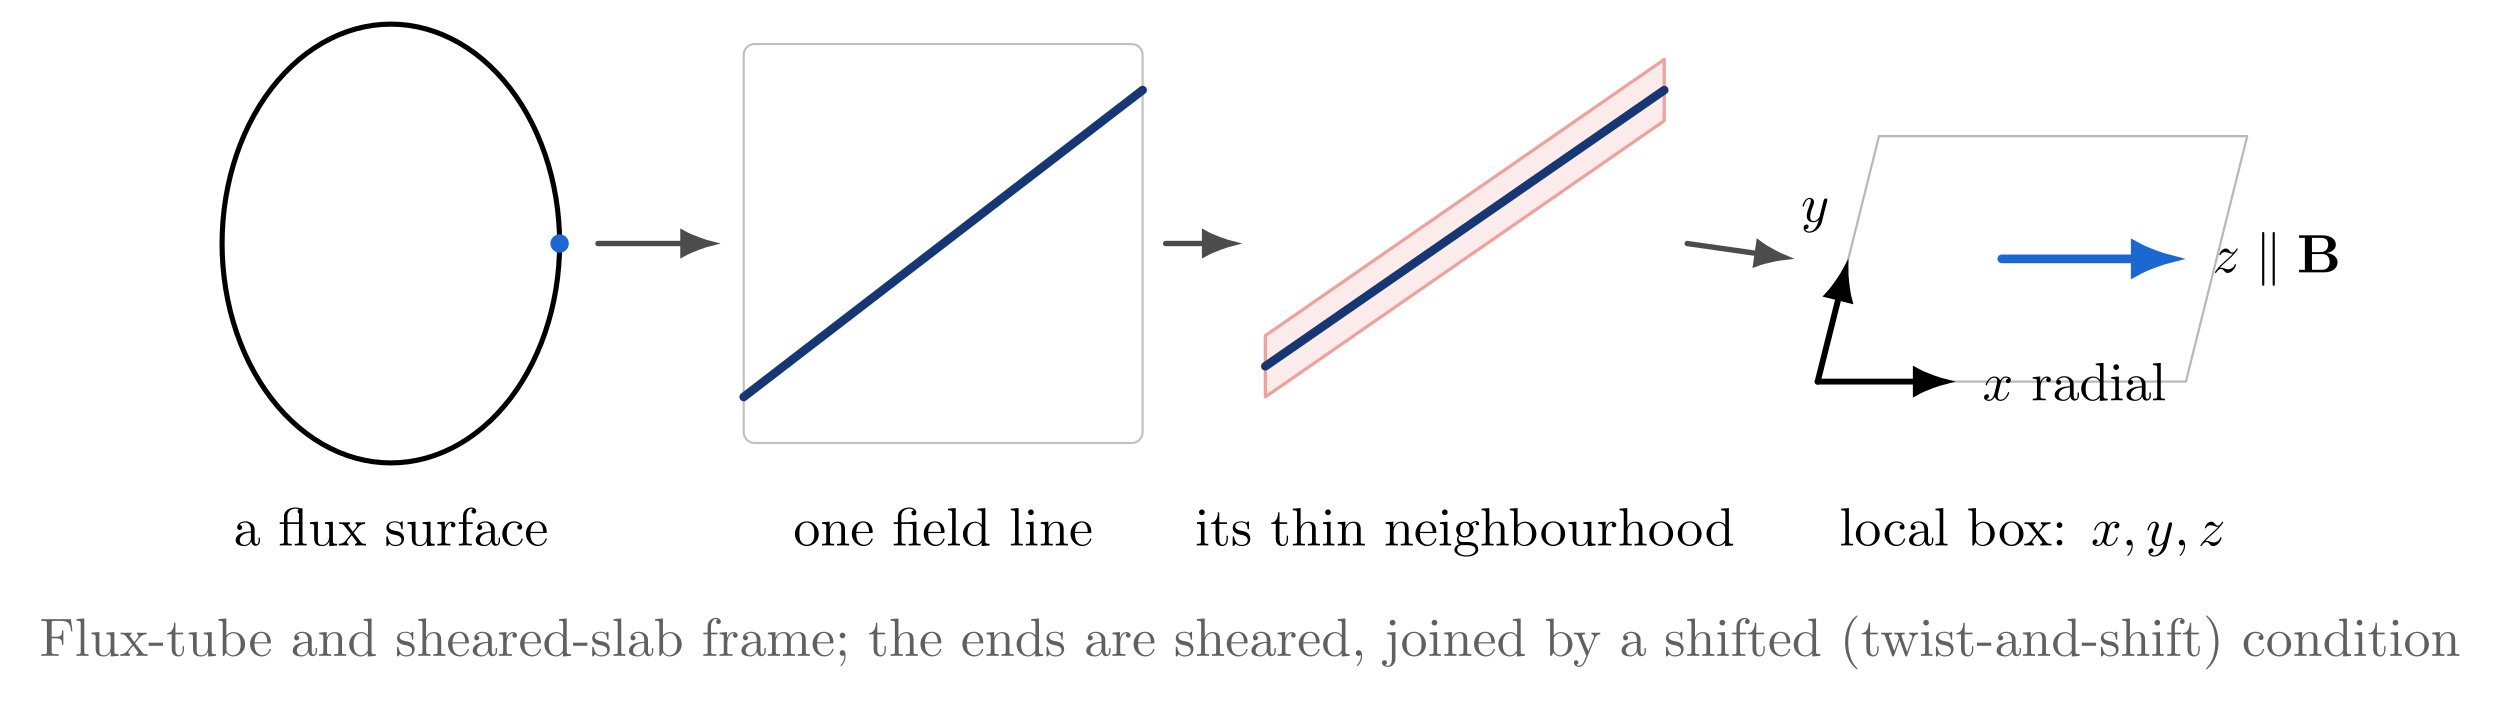
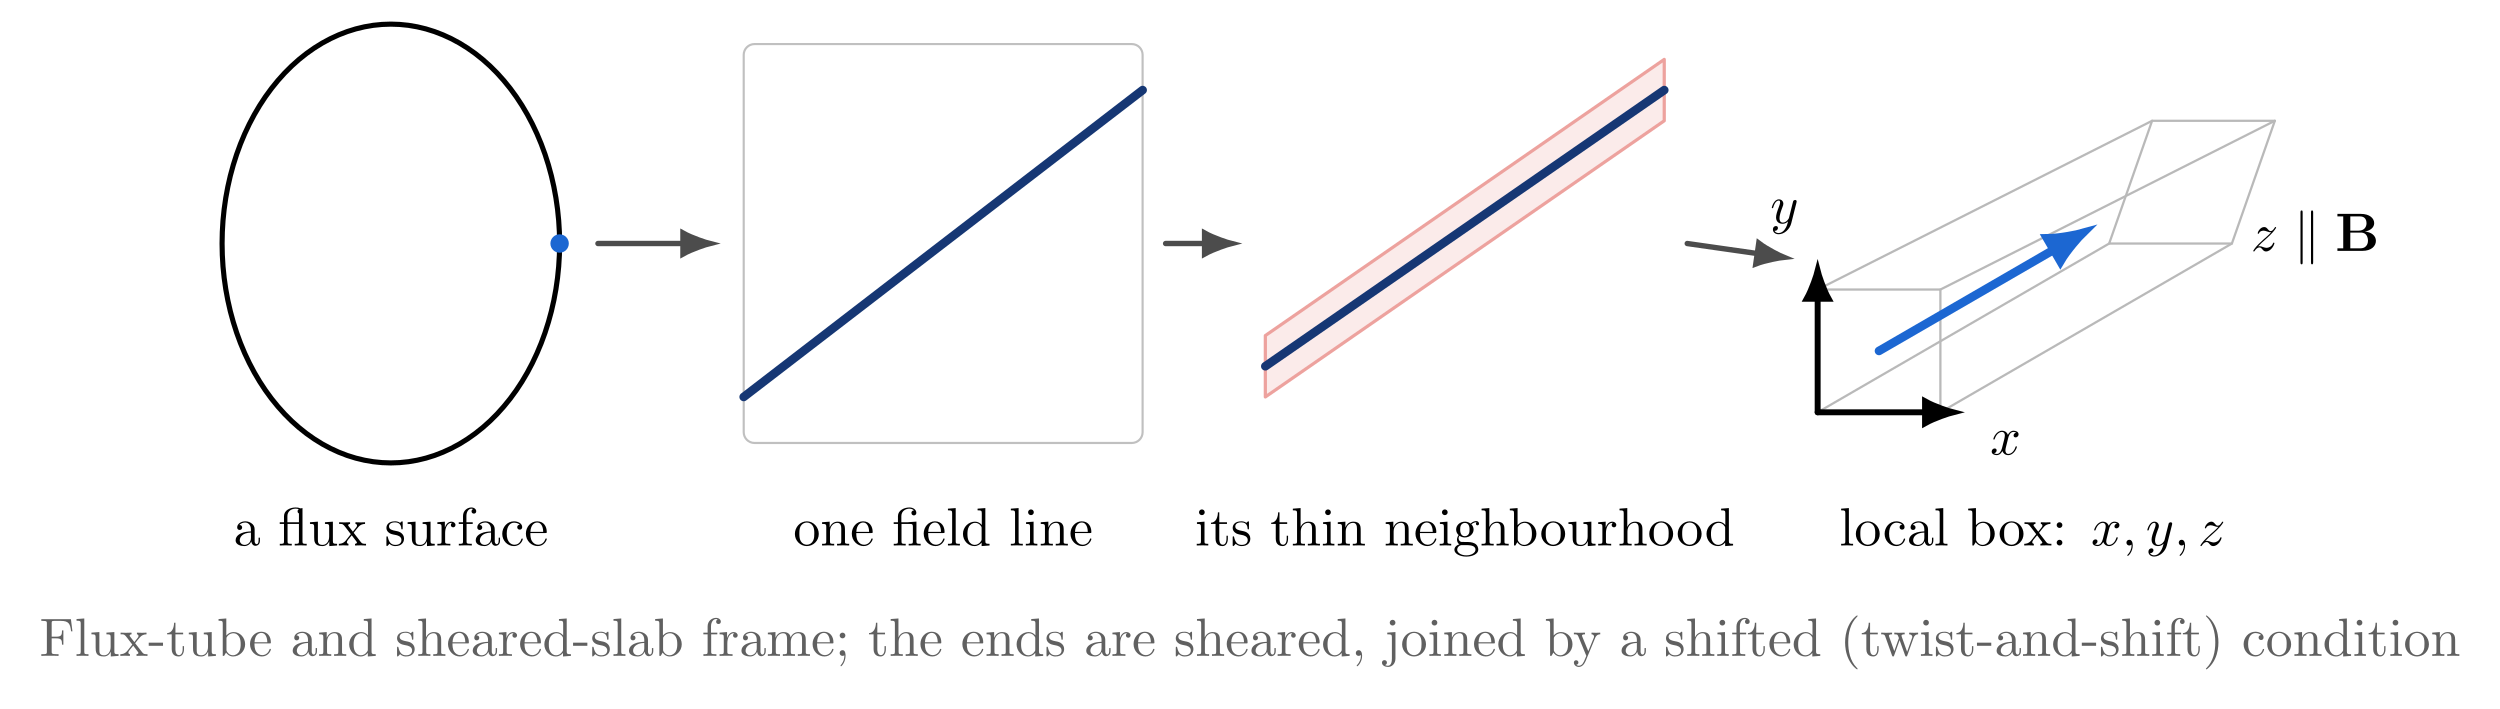
<svg xmlns="http://www.w3.org/2000/svg" xmlns:xlink="http://www.w3.org/1999/xlink" version="1.1" width="461.907pt" height="130.978pt" viewBox="-72 -72 461.907 130.978">
  <defs>
    <path id="g0" d="M1.096-.757C1.096-.309 .986-.309 .319-.309V0C.667-.01 1.176-.03 1.445-.03C1.704-.03 2.222-.01 2.56 0V-.309C1.893-.309 1.783-.309 1.783-.757V-2.59C1.783-3.626 2.491-4.184 3.128-4.184C3.756-4.184 3.866-3.646 3.866-3.078V-.757C3.866-.309 3.756-.309 3.088-.309V0C3.437-.01 3.945-.03 4.214-.03C4.473-.03 4.991-.01 5.33 0V-.309C4.812-.309 4.563-.309 4.553-.608V-2.511C4.553-3.367 4.553-3.676 4.244-4.035C4.105-4.204 3.776-4.403 3.198-4.403C2.361-4.403 1.923-3.806 1.753-3.427V-6.914L.319-6.804V-6.496C1.016-6.496 1.096-6.426 1.096-5.938V-.757Z" />
    <path id="g1" d="M1.096-3.427V-.757C1.096-.309 .986-.309 .319-.309V0C.667-.01 1.176-.03 1.445-.03C1.704-.03 2.222-.01 2.56 0V-.309C1.893-.309 1.783-.309 1.783-.757V-2.59C1.783-3.626 2.491-4.184 3.128-4.184C3.756-4.184 3.866-3.646 3.866-3.078V-.757C3.866-.309 3.756-.309 3.088-.309V0C3.437-.01 3.945-.03 4.214-.03C4.473-.03 4.991-.01 5.33 0V-.309C4.663-.309 4.553-.309 4.553-.757V-2.59C4.553-3.626 5.26-4.184 5.898-4.184C6.526-4.184 6.635-3.646 6.635-3.078V-.757C6.635-.309 6.526-.309 5.858-.309V0C6.207-.01 6.715-.03 6.984-.03C7.243-.03 7.761-.01 8.1 0V-.309C7.582-.309 7.333-.309 7.323-.608V-2.511C7.323-3.367 7.323-3.676 7.014-4.035C6.874-4.204 6.545-4.403 5.968-4.403C5.131-4.403 4.692-3.806 4.523-3.427C4.384-4.294 3.646-4.403 3.198-4.403C2.471-4.403 2.002-3.975 1.724-3.357V-4.403L.319-4.294V-3.985C1.016-3.985 1.096-3.915 1.096-3.427Z" />
    <path id="g2" d="M1.096-3.427V-.757C1.096-.309 .986-.309 .319-.309V0C.667-.01 1.176-.03 1.445-.03C1.704-.03 2.222-.01 2.56 0V-.309C1.893-.309 1.783-.309 1.783-.757V-2.59C1.783-3.626 2.491-4.184 3.128-4.184C3.756-4.184 3.866-3.646 3.866-3.078V-.757C3.866-.309 3.756-.309 3.088-.309V0C3.437-.01 3.945-.03 4.214-.03C4.473-.03 4.991-.01 5.33 0V-.309C4.812-.309 4.563-.309 4.553-.608V-2.511C4.553-3.367 4.553-3.676 4.244-4.035C4.105-4.204 3.776-4.403 3.198-4.403C2.471-4.403 2.002-3.975 1.724-3.357V-4.403L.319-4.294V-3.985C1.016-3.985 1.096-3.915 1.096-3.427Z" />
    <path id="g3" d="M1.116-2.511C1.176-3.995 2.012-4.244 2.351-4.244C3.377-4.244 3.477-2.899 3.477-2.511H1.116ZM1.106-2.301H3.885C4.105-2.301 4.134-2.301 4.134-2.511C4.134-3.497 3.597-4.463 2.351-4.463C1.196-4.463 .279-3.437 .279-2.192C.279-.857 1.325 .11 2.471 .11C3.686 .11 4.134-.996 4.134-1.186C4.134-1.285 4.055-1.305 4.005-1.305C3.915-1.305 3.895-1.245 3.875-1.166C3.527-.139 2.63-.139 2.531-.139C2.032-.139 1.634-.438 1.405-.807C1.106-1.285 1.106-1.943 1.106-2.301Z" />
    <path id="g4" d="M1.166-2.172C1.166-3.796 1.983-4.214 2.511-4.214C2.6-4.214 3.228-4.204 3.577-3.846C3.168-3.816 3.108-3.517 3.108-3.387C3.108-3.128 3.288-2.929 3.567-2.929C3.826-2.929 4.025-3.098 4.025-3.397C4.025-4.075 3.268-4.463 2.501-4.463C1.255-4.463 .339-3.387 .339-2.152C.339-.877 1.325 .11 2.481 .11C3.816 .11 4.134-1.086 4.134-1.186S4.035-1.285 4.005-1.285C3.915-1.285 3.895-1.245 3.875-1.186C3.587-.259 2.939-.139 2.57-.139C2.042-.139 1.166-.568 1.166-2.172Z" />
    <path id="g5" d="M1.325-.827C1.863-1.405 2.152-1.654 2.511-1.963C2.511-1.973 3.128-2.501 3.487-2.859C4.433-3.786 4.653-4.264 4.653-4.304C4.653-4.403 4.563-4.403 4.543-4.403C4.473-4.403 4.443-4.384 4.394-4.294C4.095-3.816 3.885-3.656 3.646-3.656S3.288-3.806 3.138-3.975C2.949-4.204 2.78-4.403 2.451-4.403C1.704-4.403 1.245-3.477 1.245-3.268C1.245-3.218 1.275-3.158 1.365-3.158S1.474-3.208 1.494-3.268C1.684-3.726 2.262-3.736 2.341-3.736C2.55-3.736 2.74-3.666 2.969-3.587C3.367-3.437 3.477-3.437 3.736-3.437C3.377-3.009 2.54-2.291 2.351-2.132L1.455-1.295C.777-.628 .428-.06 .428 .01C.428 .11 .528 .11 .548 .11C.628 .11 .648 .09 .707-.02C.936-.369 1.235-.638 1.554-.638C1.783-.638 1.883-.548 2.132-.259C2.301-.05 2.481 .11 2.77 .11C3.756 .11 4.334-1.156 4.334-1.425C4.334-1.474 4.294-1.524 4.214-1.524C4.125-1.524 4.105-1.465 4.075-1.395C3.846-.747 3.208-.558 2.879-.558C2.68-.558 2.501-.618 2.291-.687C1.953-.817 1.803-.857 1.594-.857C1.574-.857 1.415-.857 1.325-.827Z" />
    <path id="g6" d="M1.664-3.308V-4.403L.279-4.294V-3.985C.976-3.985 1.056-3.915 1.056-3.427V-.757C1.056-.309 .946-.309 .279-.309V0C.667-.01 1.136-.03 1.415-.03C1.813-.03 2.281-.03 2.68 0V-.309H2.471C1.733-.309 1.714-.418 1.714-.777V-2.311C1.714-3.298 2.132-4.184 2.889-4.184C2.959-4.184 2.979-4.184 2.999-4.174C2.969-4.164 2.77-4.045 2.77-3.786C2.77-3.507 2.979-3.357 3.198-3.357C3.377-3.357 3.626-3.477 3.626-3.796S3.318-4.403 2.889-4.403C2.162-4.403 1.803-3.736 1.664-3.308Z" />
    <path id="g7" d="M1.714-3.756V-6.914L.279-6.804V-6.496C.976-6.496 1.056-6.426 1.056-5.938V0H1.305C1.315-.01 1.395-.149 1.664-.618C1.813-.389 2.232 .11 2.969 .11C4.154 .11 5.191-.867 5.191-2.152C5.191-3.417 4.214-4.403 3.078-4.403C2.301-4.403 1.873-3.935 1.714-3.756ZM1.743-1.136V-3.188C1.743-3.377 1.743-3.387 1.853-3.547C2.242-4.105 2.79-4.184 3.029-4.184C3.477-4.184 3.836-3.925 4.075-3.547C4.334-3.138 4.364-2.57 4.364-2.162C4.364-1.793 4.344-1.196 4.055-.747C3.846-.438 3.467-.11 2.929-.11C2.481-.11 2.122-.349 1.883-.717C1.743-.927 1.743-.956 1.743-1.136Z" />
    <path id="g8" d="M1.714-7.133C1.714-7.293 1.714-7.472 1.514-7.472S1.315-7.253 1.315-7.103V2.122C1.315 2.281 1.315 2.491 1.514 2.491S1.714 2.311 1.714 2.152V-7.133ZM3.656-7.103C3.656-7.263 3.656-7.472 3.457-7.472S3.258-7.293 3.258-7.133V2.152C3.258 2.311 3.258 2.491 3.457 2.491S3.656 2.271 3.656 2.122V-7.103Z" />
    <path id="g9" d="M1.724-3.985H3.148V-4.294H1.724V-6.127H1.474C1.465-5.31 1.166-4.244 .189-4.204V-3.985H1.036V-1.235C1.036-.01 1.963 .11 2.321 .11C3.029 .11 3.308-.598 3.308-1.235V-1.803H3.059V-1.255C3.059-.518 2.76-.139 2.391-.139C1.724-.139 1.724-1.046 1.724-1.215V-3.985Z" />
    <path id="g10" d="M1.743-4.294V-5.45C1.743-6.326 2.222-6.804 2.66-6.804C2.69-6.804 2.839-6.804 2.989-6.735C2.869-6.695 2.69-6.565 2.69-6.316C2.69-6.087 2.849-5.888 3.118-5.888C3.407-5.888 3.557-6.087 3.557-6.326C3.557-6.695 3.188-7.024 2.66-7.024C1.963-7.024 1.116-6.496 1.116-5.44V-4.294H.329V-3.985H1.116V-.757C1.116-.309 1.006-.309 .339-.309V0C.727-.01 1.196-.03 1.474-.03C1.873-.03 2.341-.03 2.74 0V-.309H2.531C1.793-.309 1.773-.418 1.773-.777V-3.985H2.909V-4.294H1.743Z" />
    <path id="g11" d="M1.763-4.403L.369-4.294V-3.985C1.016-3.985 1.106-3.925 1.106-3.437V-.757C1.106-.309 .996-.309 .329-.309V0C.648-.01 1.186-.03 1.425-.03C1.773-.03 2.122-.01 2.461 0V-.309C1.803-.309 1.763-.359 1.763-.747V-4.403ZM1.803-6.137C1.803-6.456 1.554-6.665 1.275-6.665C.966-6.665 .747-6.396 .747-6.137C.747-5.868 .966-5.609 1.275-5.609C1.554-5.609 1.803-5.818 1.803-6.137Z" />
    <path id="g12" d="M1.763-6.914L.329-6.804V-6.496C1.026-6.496 1.106-6.426 1.106-5.938V-.757C1.106-.309 .996-.309 .329-.309V0C.658-.01 1.186-.03 1.435-.03S2.172-.01 2.54 0V-.309C1.873-.309 1.763-.309 1.763-.757V-6.914Z" />
    <path id="g13" d="M1.913-3.766C1.913-4.055 1.674-4.294 1.385-4.294S.857-4.055 .857-3.766S1.096-3.238 1.385-3.238S1.913-3.477 1.913-3.766ZM1.724-.11C1.724 .169 1.724 .946 1.086 1.684C1.016 1.763 1.016 1.783 1.016 1.813C1.016 1.883 1.066 1.923 1.116 1.923C1.225 1.923 1.943 1.126 1.943-.03C1.943-.319 1.923-1.056 1.385-1.056C1.036-1.056 .857-.787 .857-.528S1.026 0 1.385 0C1.435 0 1.455 0 1.465-.01C1.534-.02 1.644-.04 1.724-.11Z" />
    <path id="g14" d="M1.913-3.766C1.913-4.055 1.674-4.294 1.385-4.294S.857-4.055 .857-3.766S1.096-3.238 1.385-3.238S1.913-3.477 1.913-3.766ZM1.913-.528C1.913-.817 1.674-1.056 1.385-1.056S.857-.817 .857-.528S1.096 0 1.385 0S1.913-.239 1.913-.528Z" />
    <path id="g15" d="M2.022-.01C2.022-.648 1.783-1.056 1.385-1.056C1.036-1.056 .857-.787 .857-.528S1.026 0 1.385 0C1.544 0 1.664-.06 1.763-.139L1.783-.159C1.793-.159 1.803-.149 1.803-.01C1.803 .628 1.524 1.235 1.086 1.704C1.026 1.763 1.016 1.773 1.016 1.813C1.016 1.883 1.066 1.923 1.116 1.923C1.235 1.923 2.022 1.136 2.022-.01Z" />
    <path id="g16" d="M2.022-.01C2.022-.667 1.773-1.056 1.385-1.056C1.056-1.056 .857-.807 .857-.528C.857-.259 1.056 0 1.385 0C1.504 0 1.634-.04 1.733-.13C1.763-.149 1.773-.159 1.783-.159S1.803-.149 1.803-.01C1.803 .727 1.455 1.325 1.126 1.654C1.016 1.763 1.016 1.783 1.016 1.813C1.016 1.883 1.066 1.923 1.116 1.923C1.225 1.923 2.022 1.156 2.022-.01Z" />
    <path id="g17" d="M2.072-1.933C2.291-1.893 3.108-1.733 3.108-1.016C3.108-.508 2.76-.11 1.983-.11C1.146-.11 .787-.677 .598-1.524C.568-1.654 .558-1.694 .458-1.694C.329-1.694 .329-1.624 .329-1.445V-.13C.329 .04 .329 .11 .438 .11C.488 .11 .498 .1 .687-.09C.707-.11 .707-.13 .887-.319C1.325 .1 1.773 .11 1.983 .11C3.128 .11 3.587-.558 3.587-1.275C3.587-1.803 3.288-2.102 3.168-2.222C2.839-2.54 2.451-2.62 2.032-2.7C1.474-2.809 .807-2.939 .807-3.517C.807-3.866 1.066-4.274 1.923-4.274C3.019-4.274 3.068-3.377 3.088-3.068C3.098-2.979 3.188-2.979 3.208-2.979C3.337-2.979 3.337-3.029 3.337-3.218V-4.224C3.337-4.394 3.337-4.463 3.228-4.463C3.178-4.463 3.158-4.463 3.029-4.344C2.999-4.304 2.899-4.214 2.859-4.184C2.481-4.463 2.072-4.463 1.923-4.463C.707-4.463 .329-3.796 .329-3.238C.329-2.889 .488-2.61 .757-2.391C1.076-2.132 1.355-2.072 2.072-1.933Z" />
    <path id="g18" d="M2.092-4.403L.578-4.294V-3.985C1.345-3.985 1.435-3.915 1.435-3.427V.518C1.435 .966 1.345 1.823 .707 1.823C.658 1.823 .428 1.823 .169 1.694C.319 1.654 .518 1.514 .518 1.245C.518 .986 .339 .787 .06 .787S-.399 .986-.399 1.245C-.399 1.763 .159 2.042 .727 2.042C1.474 2.042 2.092 1.405 2.092 .498V-4.403ZM2.092-6.137C2.092-6.426 1.853-6.665 1.564-6.665S1.036-6.426 1.036-6.137S1.275-5.609 1.564-5.609S2.092-5.848 2.092-6.137Z" />
    <path id="g19" d="M2.212-1.714C1.345-1.714 1.345-2.71 1.345-2.939C1.345-3.208 1.355-3.527 1.504-3.776C1.584-3.895 1.813-4.174 2.212-4.174C3.078-4.174 3.078-3.178 3.078-2.949C3.078-2.68 3.068-2.361 2.919-2.112C2.839-1.993 2.61-1.714 2.212-1.714ZM1.056-1.325C1.056-1.365 1.056-1.594 1.225-1.793C1.614-1.514 2.022-1.484 2.212-1.484C3.138-1.484 3.826-2.172 3.826-2.939C3.826-3.308 3.666-3.676 3.417-3.905C3.776-4.244 4.134-4.294 4.314-4.294C4.334-4.294 4.384-4.294 4.413-4.284C4.304-4.244 4.254-4.134 4.254-4.015C4.254-3.846 4.384-3.726 4.543-3.726C4.643-3.726 4.832-3.796 4.832-4.025C4.832-4.194 4.712-4.513 4.324-4.513C4.125-4.513 3.686-4.453 3.268-4.045C2.849-4.374 2.431-4.403 2.212-4.403C1.285-4.403 .598-3.716 .598-2.949C.598-2.511 .817-2.132 1.066-1.923C.936-1.773 .757-1.445 .757-1.096C.757-.787 .887-.408 1.196-.209C.598-.04 .279 .389 .279 .787C.279 1.504 1.265 2.052 2.481 2.052C3.656 2.052 4.692 1.544 4.692 .767C4.692 .418 4.553-.09 4.045-.369C3.517-.648 2.939-.648 2.331-.648C2.082-.648 1.654-.648 1.584-.658C1.265-.697 1.056-1.006 1.056-1.325ZM2.491 1.823C1.484 1.823 .797 1.315 .797 .787C.797 .329 1.176-.04 1.614-.07H2.202C3.059-.07 4.174-.07 4.174 .787C4.174 1.325 3.467 1.823 2.491 1.823Z" />
    <path id="g20" d="M2.75-1.863V-2.441H.11V-1.863H2.75Z" />
    <path id="g21" d="M2.77-3.736V-6.366H4.583C5.589-6.366 5.768-5.579 5.768-5.121C5.768-4.354 5.29-3.736 4.324-3.736H2.77ZM5.46-3.567C6.535-3.756 7.183-4.354 7.183-5.121C7.183-6.037 6.316-6.834 4.712-6.834H.389V-6.366H1.465V-.468H.389V0H5.011C6.665 0 7.502-.877 7.502-1.853C7.502-2.809 6.645-3.477 5.46-3.567ZM4.603-.468H2.77V-3.377H4.702C4.902-3.377 5.37-3.377 5.709-2.949C6.037-2.531 6.037-1.973 6.037-1.863C6.037-1.743 6.037-.468 4.603-.468Z" />
    <path id="g22" d="M2.859-2.341C3.158-2.72 3.537-3.208 3.776-3.467C4.085-3.826 4.493-3.975 4.961-3.985V-4.294C4.702-4.274 4.403-4.264 4.144-4.264C3.846-4.264 3.318-4.284 3.188-4.294V-3.985C3.397-3.965 3.477-3.836 3.477-3.676S3.377-3.387 3.328-3.328L2.71-2.55L1.933-3.557C1.843-3.656 1.843-3.676 1.843-3.736C1.843-3.885 1.993-3.975 2.192-3.985V-4.294C1.933-4.284 1.275-4.264 1.116-4.264C.907-4.264 .438-4.274 .169-4.294V-3.985C.867-3.985 .877-3.975 1.345-3.377L2.331-2.092L1.395-.907C.917-.329 .329-.309 .12-.309V0C.379-.02 .687-.03 .946-.03C1.235-.03 1.654-.01 1.893 0V-.309C1.674-.339 1.604-.468 1.604-.618C1.604-.837 1.893-1.166 2.501-1.883L3.258-.887C3.337-.777 3.467-.618 3.467-.558C3.467-.468 3.377-.319 3.108-.309V0C3.407-.01 3.965-.03 4.184-.03C4.453-.03 4.842-.02 5.141 0V-.309C4.603-.309 4.423-.329 4.194-.618L2.859-2.341Z" />
    <path id="g23" d="M2.879-2.491C2.879-3.268 2.77-4.473 2.222-5.599C1.624-6.824 .767-7.472 .667-7.472C.608-7.472 .568-7.432 .568-7.372C.568-7.342 .568-7.323 .757-7.143C1.733-6.157 2.301-4.573 2.301-2.491C2.301-.787 1.933 .966 .697 2.222C.568 2.341 .568 2.361 .568 2.391C.568 2.451 .608 2.491 .667 2.491C.767 2.491 1.664 1.813 2.252 .548C2.76-.548 2.879-1.654 2.879-2.491Z" />
    <path id="g24" d="M3.288-3.985C3.746-3.985 3.816-3.856 3.816-3.447V-.757C3.816-.309 3.706-.309 3.039-.309V0C3.367-.01 3.895-.03 4.144-.03S4.882-.01 5.25 0V-.309C4.583-.309 4.473-.309 4.473-.757V-4.413L3.218-4.324C3.059-4.314 3.049-4.304 3.039-4.304C3.019-4.294 2.999-4.294 2.859-4.294H1.684V-5.42C1.684-6.406 2.54-6.804 3.158-6.804C3.457-6.804 3.816-6.705 4.015-6.476C3.606-6.456 3.547-6.177 3.547-6.017C3.547-5.689 3.806-5.559 3.995-5.559C4.224-5.559 4.453-5.719 4.453-6.017C4.453-6.605 3.905-7.024 3.168-7.024C2.242-7.024 1.056-6.516 1.056-5.43V-4.294H.269V-3.985H1.056V-.757C1.056-.309 .946-.309 .279-.309V0C.608-.01 1.136-.03 1.385-.03S2.122-.01 2.491 0V-.309C1.823-.309 1.714-.309 1.714-.757V-3.985H3.288Z" />
    <path id="g25" d="M3.298 2.391C3.298 2.361 3.298 2.341 3.128 2.172C1.883 .917 1.564-.966 1.564-2.491C1.564-4.224 1.943-5.958 3.168-7.203C3.298-7.323 3.298-7.342 3.298-7.372C3.298-7.442 3.258-7.472 3.198-7.472C3.098-7.472 2.202-6.795 1.614-5.529C1.106-4.433 .986-3.328 .986-2.491C.986-1.714 1.096-.508 1.644 .618C2.242 1.843 3.098 2.491 3.198 2.491C3.258 2.491 3.298 2.461 3.298 2.391Z" />
    <path id="g26" d="M3.318-.757C3.357-.359 3.626 .06 4.095 .06C4.304 .06 4.912-.08 4.912-.887V-1.445H4.663V-.887C4.663-.309 4.413-.249 4.304-.249C3.975-.249 3.935-.697 3.935-.747V-2.74C3.935-3.158 3.935-3.547 3.577-3.915C3.188-4.304 2.69-4.463 2.212-4.463C1.395-4.463 .707-3.995 .707-3.337C.707-3.039 .907-2.869 1.166-2.869C1.445-2.869 1.624-3.068 1.624-3.328C1.624-3.447 1.574-3.776 1.116-3.786C1.385-4.134 1.873-4.244 2.192-4.244C2.68-4.244 3.248-3.856 3.248-2.969V-2.6C2.74-2.57 2.042-2.54 1.415-2.242C.667-1.903 .418-1.385 .418-.946C.418-.139 1.385 .11 2.012 .11C2.67 .11 3.128-.289 3.318-.757ZM3.248-2.391V-1.395C3.248-.448 2.531-.11 2.082-.11C1.594-.11 1.186-.458 1.186-.956C1.186-1.504 1.604-2.331 3.248-2.391Z" />
    <path id="g27" d="M3.328-3.009C3.387-3.268 3.616-4.184 4.314-4.184C4.364-4.184 4.603-4.184 4.812-4.055C4.533-4.005 4.334-3.756 4.334-3.517C4.334-3.357 4.443-3.168 4.712-3.168C4.932-3.168 5.25-3.347 5.25-3.746C5.25-4.264 4.663-4.403 4.324-4.403C3.746-4.403 3.397-3.875 3.278-3.646C3.029-4.304 2.491-4.403 2.202-4.403C1.166-4.403 .598-3.118 .598-2.869C.598-2.77 .697-2.77 .717-2.77C.797-2.77 .827-2.79 .847-2.879C1.186-3.935 1.843-4.184 2.182-4.184C2.371-4.184 2.72-4.095 2.72-3.517C2.72-3.208 2.55-2.54 2.182-1.146C2.022-.528 1.674-.11 1.235-.11C1.176-.11 .946-.11 .737-.239C.986-.289 1.205-.498 1.205-.777C1.205-1.046 .986-1.126 .837-1.126C.538-1.126 .289-.867 .289-.548C.289-.09 .787 .11 1.225 .11C1.883 .11 2.242-.588 2.271-.648C2.391-.279 2.75 .11 3.347 .11C4.374 .11 4.941-1.176 4.941-1.425C4.941-1.524 4.852-1.524 4.822-1.524C4.732-1.524 4.712-1.484 4.692-1.415C4.364-.349 3.686-.11 3.367-.11C2.979-.11 2.819-.428 2.819-.767C2.819-.986 2.879-1.205 2.989-1.644L3.328-3.009Z" />
    <path id="g28" d="M3.786-.548V.11L5.25 0V-.309C4.553-.309 4.473-.379 4.473-.867V-6.914L3.039-6.804V-6.496C3.736-6.496 3.816-6.426 3.816-5.938V-3.786C3.527-4.144 3.098-4.403 2.56-4.403C1.385-4.403 .339-3.427 .339-2.142C.339-.877 1.315 .11 2.451 .11C3.088 .11 3.537-.229 3.786-.548ZM3.786-3.218V-1.176C3.786-.996 3.786-.976 3.676-.807C3.377-.329 2.929-.11 2.501-.11C2.052-.11 1.694-.369 1.455-.747C1.196-1.156 1.166-1.724 1.166-2.132C1.166-2.501 1.186-3.098 1.474-3.547C1.684-3.856 2.062-4.184 2.6-4.184C2.949-4.184 3.367-4.035 3.676-3.587C3.786-3.417 3.786-3.397 3.786-3.218Z" />
    <path id="g29" d="M3.816-3.985V-.757C3.816-.309 3.706-.309 3.039-.309V0C3.367-.01 3.895-.03 4.144-.03S4.882-.01 5.25 0V-.309C4.583-.309 4.473-.309 4.473-.757V-6.914L4.115-6.854C4.075-6.854 4.065-6.864 4.025-6.884C3.706-7.024 3.298-7.024 3.188-7.024C2.142-7.024 1.056-6.466 1.056-5.43V-4.294H.269V-3.985H1.056V-.757C1.056-.309 .946-.309 .279-.309V0C.608-.01 1.136-.03 1.385-.03S2.122-.01 2.491 0V-.309C1.823-.309 1.714-.309 1.714-.757V-3.985H3.816ZM3.816-4.294H1.684V-5.42C1.684-6.346 2.441-6.804 3.178-6.804C3.268-6.804 3.537-6.804 3.816-6.715C3.726-6.675 3.567-6.575 3.567-6.316C3.567-6.137 3.646-5.988 3.816-5.928V-4.294Z" />
    <path id="g30" d="M3.895-.787V.11L5.33 0V-.309C4.633-.309 4.553-.379 4.553-.867V-4.403L3.088-4.294V-3.985C3.786-3.985 3.866-3.915 3.866-3.427V-1.654C3.866-.787 3.387-.11 2.66-.11C1.823-.11 1.783-.578 1.783-1.096V-4.403L.319-4.294V-3.985C1.096-3.985 1.096-3.955 1.096-3.068V-1.574C1.096-.797 1.096 .11 2.61 .11C3.168 .11 3.606-.169 3.895-.787Z" />
    <path id="g31" d="M4.134-3.347C4.394-3.975 4.902-3.985 5.061-3.985V-4.294C4.832-4.274 4.543-4.264 4.314-4.264C4.134-4.264 3.666-4.284 3.447-4.294V-3.985C3.756-3.975 3.915-3.806 3.915-3.557C3.915-3.457 3.905-3.437 3.856-3.318L2.849-.867L1.743-3.547C1.704-3.646 1.684-3.686 1.684-3.726C1.684-3.985 2.052-3.985 2.242-3.985V-4.294C1.983-4.284 1.325-4.264 1.156-4.264C.887-4.264 .488-4.274 .189-4.294V-3.985C.667-3.985 .857-3.985 .996-3.636L2.491 0C2.441 .13 2.301 .458 2.242 .588C2.022 1.136 1.743 1.823 1.106 1.823C1.056 1.823 .827 1.823 .638 1.644C.946 1.604 1.026 1.385 1.026 1.225C1.026 .966 .837 .807 .608 .807C.408 .807 .189 .936 .189 1.235C.189 1.684 .608 2.042 1.106 2.042C1.733 2.042 2.142 1.474 2.381 .907L4.134-3.347Z" />
    <path id="g32" d="M4.692-2.132C4.692-3.407 3.696-4.463 2.491-4.463C1.245-4.463 .279-3.377 .279-2.132C.279-.847 1.315 .11 2.481 .11C3.686 .11 4.692-.867 4.692-2.132ZM2.491-.139C2.062-.139 1.624-.349 1.355-.807C1.106-1.245 1.106-1.853 1.106-2.212C1.106-2.6 1.106-3.138 1.345-3.577C1.614-4.035 2.082-4.244 2.481-4.244C2.919-4.244 3.347-4.025 3.606-3.597S3.866-2.59 3.866-2.212C3.866-1.853 3.866-1.315 3.646-.877C3.427-.428 2.989-.139 2.491-.139Z" />
    <path id="g33" d="M4.842-3.796C4.882-3.935 4.882-3.955 4.882-4.025C4.882-4.204 4.742-4.294 4.593-4.294C4.493-4.294 4.334-4.234 4.244-4.085C4.224-4.035 4.144-3.726 4.105-3.547C4.035-3.288 3.965-3.019 3.905-2.75L3.457-.956C3.417-.807 2.989-.11 2.331-.11C1.823-.11 1.714-.548 1.714-.917C1.714-1.375 1.883-1.993 2.222-2.869C2.381-3.278 2.421-3.387 2.421-3.587C2.421-4.035 2.102-4.403 1.604-4.403C.658-4.403 .289-2.959 .289-2.869C.289-2.77 .389-2.77 .408-2.77C.508-2.77 .518-2.79 .568-2.949C.837-3.885 1.235-4.184 1.574-4.184C1.654-4.184 1.823-4.184 1.823-3.866C1.823-3.616 1.724-3.357 1.654-3.168C1.255-2.112 1.076-1.544 1.076-1.076C1.076-.189 1.704 .11 2.291 .11C2.68 .11 3.019-.06 3.298-.339C3.168 .179 3.049 .667 2.65 1.196C2.391 1.534 2.012 1.823 1.554 1.823C1.415 1.823 .966 1.793 .797 1.405C.956 1.405 1.086 1.405 1.225 1.285C1.325 1.196 1.425 1.066 1.425 .877C1.425 .568 1.156 .528 1.056 .528C.827 .528 .498 .687 .498 1.176C.498 1.674 .936 2.042 1.554 2.042C2.58 2.042 3.606 1.136 3.885 .01L4.842-3.796Z" />
    <path id="g34" d="M5.798-6.775H.329V-6.466H.568C1.335-6.466 1.355-6.356 1.355-5.998V-.777C1.355-.418 1.335-.309 .568-.309H.329V0C.677-.03 1.455-.03 1.843-.03C2.252-.03 3.158-.03 3.517 0V-.309H3.188C2.242-.309 2.242-.438 2.242-.787V-3.238H3.098C4.055-3.238 4.154-2.919 4.154-2.072H4.403V-4.712H4.154C4.154-3.875 4.055-3.547 3.098-3.547H2.242V-6.067C2.242-6.396 2.262-6.466 2.73-6.466H3.925C5.42-6.466 5.669-5.908 5.828-4.533H6.077L5.798-6.775Z" />
    <path id="g35" d="M6.167-3.347C6.346-3.846 6.655-3.975 7.004-3.985V-4.294C6.785-4.274 6.496-4.264 6.276-4.264C5.988-4.264 5.539-4.284 5.35-4.294V-3.985C5.709-3.975 5.928-3.796 5.928-3.507C5.928-3.447 5.928-3.427 5.878-3.298L4.971-.747L3.985-3.527C3.945-3.646 3.935-3.666 3.935-3.716C3.935-3.985 4.324-3.985 4.523-3.985V-4.294C4.234-4.284 3.726-4.264 3.487-4.264C3.188-4.264 2.899-4.274 2.6-4.294V-3.985C2.969-3.985 3.128-3.965 3.228-3.836C3.278-3.776 3.387-3.477 3.457-3.288L2.6-.877L1.654-3.537C1.604-3.656 1.604-3.676 1.604-3.716C1.604-3.985 1.993-3.985 2.192-3.985V-4.294C1.893-4.284 1.335-4.264 1.106-4.264C1.066-4.264 .538-4.274 .179-4.294V-3.985C.677-3.985 .797-3.955 .917-3.636L2.172-.11C2.222 .03 2.252 .11 2.381 .11S2.531 .05 2.58-.09L3.587-2.909L4.603-.08C4.643 .03 4.672 .11 4.802 .11S4.961 .02 5.001-.08L6.167-3.347Z" />
  </defs>
  <g id="page1">
    <g stroke-miterlimit="10" transform="matrix(.996264 0 0 -.996264 -36.63686 9.843929)" fill="#000" stroke="#000" stroke-width="0.4" stroke-linecap="round" stroke-linejoin="round">
      <g stroke-width="0.95">
        <path d="M68.286 36.989L68.244 39.117L68.116 41.242L67.903 43.353L67.604 45.448L67.22 47.519L66.756 49.562L66.207 51.571L65.581 53.537L64.875 55.46L64.092 57.332L63.236 59.147L62.309 60.903L61.313 62.593L60.248 64.215L59.119 65.76L57.93 67.225L56.686 68.608L55.386 69.905L54.034 71.112L52.638 72.225L51.198 73.24L49.718 74.159L48.205 74.973L46.659 75.684L45.089 76.29L43.496 76.788L41.885 77.175L40.26 77.454L38.628 77.619L36.989 77.676L35.35 77.619L33.716 77.454L32.092 77.175L30.482 76.788L28.888 76.29L27.317 75.684L25.773 74.973L24.259 74.159L22.779 73.24L21.34 72.225L19.942 71.112L18.591 69.905L17.291 68.608L16.047 67.225L14.858 65.76L13.728 64.215L12.664 62.593L11.668 60.903L10.741 59.147L9.884 57.332L9.102 55.46L8.397 53.537L7.771 51.571L7.221 49.562L6.758 47.519L6.373 45.448L6.075 43.353L5.861 41.242L5.733 39.117L5.69 36.989L5.733 34.86L5.861 32.735L6.075 30.623L6.373 28.53L6.758 26.458L7.221 24.415L7.771 22.407L8.397 20.44L9.102 18.517L9.884 16.645L10.741 14.829L11.668 13.074L12.664 11.384L13.728 9.762L14.858 8.217L16.047 6.752L17.291 5.369L18.591 4.071L19.942 2.865L21.34 1.753L22.779 .737L24.259-.182L25.773-.996L27.317-1.707L28.888-2.313L30.482-2.811L32.092-3.198L33.716-3.477L35.35-3.642L36.989-3.699L38.628-3.642L40.26-3.477L41.885-3.198L43.496-2.811L45.089-2.313L46.659-1.707L48.205-.996L49.718-.182L51.198 .737L52.638 1.753L54.034 2.865L55.386 4.071L56.686 5.369L57.93 6.752L59.119 8.217L60.248 9.762L61.313 11.384L62.309 13.074L63.236 14.829L64.092 16.645L64.875 18.517L65.581 20.44L66.207 22.407L66.756 24.415L67.22 26.458L67.604 28.53L67.903 30.623L68.116 32.735L68.244 34.86L68.286 36.989Z" fill="none" />
      </g>
      <g fill="#1c67d2">
        <path d="M69.993 36.989C69.993 37.931 69.229 38.696 68.286 38.696C67.344 38.696 66.579 37.931 66.579 36.989S67.344 35.282 68.286 35.282C69.229 35.282 69.993 36.046 69.993 36.989ZM68.286 36.989" stroke="none" />
      </g>
      <g stroke="#c0c0c0">
        <path d="M104.43 0H174.407C175.512 0 176.407 .895 176.407 2V71.977C176.407 73.082 175.512 73.977 174.407 73.977H104.43C103.325 73.977 102.43 73.082 102.43 71.977V2C102.43 .895 103.325 0 104.43 0Z" fill="none" />
      </g>
      <g fill="#163774" stroke="#163774" stroke-width="1.6">
        <path d="M102.43 8.536L176.407 65.441" fill="none" />
      </g>
      <g fill="#fbebea" stroke="#eda29e" stroke-width="0.6">
        <path d="M199.169 8.536L273.147 59.751V71.132L199.169 19.917Z" />
      </g>
      <g fill="#163774" stroke="#163774" stroke-width="1.6">
        <path d="M199.169 14.226L273.147 65.441" fill="none" />
      </g>
      <g fill="#b9b9b9" stroke="#b9b9b9" stroke-width="0.42">
-         <path d="M301.599 11.381H369.886L381.267 56.905H312.98Z" fill="none" />
+         <path d="M301.599 5.69H324.361V28.453H301.599Z" fill="none" />
+       </g>
+       <g fill="#b9b9b9" stroke="#b9b9b9" stroke-width="0.42">
+         <path d="M355.659 36.989H378.422L386.388 59.751H363.626Z" fill="none" />
+       </g>
+       <g fill="#b9b9b9" stroke="#b9b9b9" stroke-width="0.42">
+         <path d="M301.599 5.69L355.659 36.989" fill="none" />
+       </g>
+       <g fill="#b9b9b9" stroke="#b9b9b9" stroke-width="0.42">
+         <path d="M324.361 5.69L378.422 36.989" fill="none" />
+       </g>
+       <g fill="#b9b9b9" stroke="#b9b9b9" stroke-width="0.42">
+         <path d="M324.361 28.453L386.388 59.751" fill="none" />
+       </g>
+       <g fill="#b9b9b9" stroke="#b9b9b9" stroke-width="0.42">
+         <path d="M301.599 28.453L363.626 59.751" fill="none" />
      </g>
      <g fill="#000" stroke="#000" stroke-width="1.1">
-         <path d="M301.599 11.381H319.807" fill="none" />
-         <g transform="translate(319.8065 11.38092)" stroke-dasharray="none" stroke-dashoffset="0.0" stroke-linejoin="miter">
+         <path d="M301.599 5.69H321.514" fill="none" />
+         <g transform="translate(321.5136 5.69046)" stroke-dasharray="none" stroke-dashoffset="0.0" stroke-linejoin="miter">
          <path d="M5.132 0C4.502 .158 1.732 1.051 0 2.024V-2.024C1.732-1.051 4.502-.158 5.132 0Z" />
        </g>
      </g>
      <g fill="#000" stroke="#000" stroke-width="1.1">
-         <path d="M301.599 11.381L305.495 26.964" fill="none" />
-         <g transform="matrix(.2425 .97014 -.97014 .2425 305.4952 26.96416)" stroke-dasharray="none" stroke-dashoffset="0.0" stroke-linejoin="miter">
+         <path d="M301.599 5.69V26.743" fill="none" />
+         <g transform="matrix(0 1 -1 0 301.5992 26.74318)" stroke-dasharray="none" stroke-dashoffset="0.0" stroke-linejoin="miter">
          <path d="M5.132 0C4.502 .158 1.732 1.051 0 2.024V-2.024C1.732-1.051 4.502-.158 5.132 0Z" />
        </g>
      </g>
      <g fill="#1c67d2" stroke="#1c67d2" stroke-width="1.6">
-         <path d="M335.742 34.143H360.486" fill="none" />
-         <g transform="translate(360.4856 34.1432)" stroke-dasharray="none" stroke-dashoffset="0.0" stroke-linejoin="miter">
+         <path d="M312.98 17.072L345.391 35.836" fill="none" />
+         <g transform="matrix(.8654 .50102 -.50102 .8654 345.3906 35.83563)" stroke-dasharray="none" stroke-dashoffset="0.0" stroke-linejoin="miter">
          <path d="M6.102 0C5.352 .19 2.059 1.263 0 2.432V-2.432C2.059-1.263 5.352-.19 6.102 0Z" />
        </g>
      </g>
      <g fill="#4c4c4c" stroke="#4c4c4c" stroke-width="1.0">
        <path d="M75.4 36.989H91.162" fill="none" />
        <g transform="translate(91.16187 36.98865)" stroke-dasharray="none" stroke-dashoffset="0.0" stroke-linejoin="miter">
          <path d="M4.938 0C4.332 .151 1.666 1.009 0 1.942V-1.942C1.666-1.009 4.332-.151 4.938 0Z" />
        </g>
      </g>
      <g fill="#4c4c4c" stroke="#4c4c4c" stroke-width="1.0">
        <path d="M180.675 36.989H187.901" fill="none" />
        <g transform="translate(187.9015 36.98865)" stroke-dasharray="none" stroke-dashoffset="0.0" stroke-linejoin="miter">
          <path d="M4.938 0C4.332 .151 1.666 1.009 0 1.942V-1.942C1.666-1.009 4.332-.151 4.938 0Z" />
        </g>
      </g>
      <g fill="#4c4c4c" stroke="#4c4c4c" stroke-width="1.0">
        <path d="M277.414 36.989L290.402 35.133" fill="none" />
        <g transform="matrix(.98991 -.1414 .1414 .98991 290.4017 35.13303)" stroke-dasharray="none" stroke-dashoffset="0.0" stroke-linejoin="miter">
          <path d="M4.938 0C4.332 .151 1.666 1.009 0 1.942V-1.942C1.666-1.009 4.332-.151 4.938 0Z" />
        </g>
      </g>
      <g transform="matrix(1.00375 0 0 -1.00375 44.55451 -9.132456)" stroke="none" fill="#000">
        <use x="-36.637" y="9.844" xlink:href="#g26" />
        <use x="-28.335" y="9.844" xlink:href="#g29" />
        <use x="-22.8" y="9.844" xlink:href="#g30" />
        <use x="-17.265" y="9.844" xlink:href="#g22" />
        <use x="-8.686" y="9.844" xlink:href="#g17" />
        <use x="-4.756" y="9.844" xlink:href="#g30" />
        <use x=".778" y="9.844" xlink:href="#g6" />
        <use x="4.681" y="9.844" xlink:href="#g10" />
        <use x="7.725" y="9.844" xlink:href="#g26" />
        <use x="12.706" y="9.844" xlink:href="#g4" />
        <use x="17.134" y="9.844" xlink:href="#g3" />
      </g>
      <g transform="matrix(1.00375 0 0 -1.00375 148.4147 -9.132456)" stroke="none" fill="#000">
        <use x="-36.637" y="9.844" xlink:href="#g32" />
        <use x="-31.656" y="9.844" xlink:href="#g2" />
        <use x="-26.121" y="9.844" xlink:href="#g3" />
        <use x="-18.372" y="9.844" xlink:href="#g24" />
        <use x="-12.837" y="9.844" xlink:href="#g3" />
        <use x="-8.409" y="9.844" xlink:href="#g12" />
        <use x="-5.642" y="9.844" xlink:href="#g28" />
        <use x="3.214" y="9.844" xlink:href="#g12" />
        <use x="5.981" y="9.844" xlink:href="#g11" />
        <use x="8.749" y="9.844" xlink:href="#g2" />
        <use x="14.283" y="9.844" xlink:href="#g3" />
      </g>
      <g transform="matrix(1.00375 0 0 -1.00375 222.8903 -9.132476)" stroke="none" fill="#000">
        <use x="-36.637" y="9.844" xlink:href="#g11" />
        <use x="-33.869" y="9.844" xlink:href="#g9" />
        <use x="-29.995" y="9.844" xlink:href="#g17" />
        <use x="-22.744" y="9.844" xlink:href="#g9" />
        <use x="-18.87" y="9.844" xlink:href="#g0" />
        <use x="-13.335" y="9.844" xlink:href="#g11" />
        <use x="-10.568" y="9.844" xlink:href="#g2" />
        <use x="-1.712" y="9.844" xlink:href="#g2" />
        <use x="3.823" y="9.844" xlink:href="#g3" />
        <use x="8.25" y="9.844" xlink:href="#g11" />
        <use x="11.018" y="9.844" xlink:href="#g19" />
        <use x="15.999" y="9.844" xlink:href="#g0" />
        <use x="21.257" y="9.844" xlink:href="#g7" />
        <use x="27.069" y="9.844" xlink:href="#g32" />
        <use x="32.05" y="9.844" xlink:href="#g30" />
        <use x="37.585" y="9.844" xlink:href="#g6" />
        <use x="41.487" y="9.844" xlink:href="#g0" />
        <use x="47.022" y="9.844" xlink:href="#g32" />
        <use x="52.28" y="9.844" xlink:href="#g32" />
        <use x="57.538" y="9.844" xlink:href="#g28" />
      </g>
      <g transform="matrix(1.00375 0 0 -1.00375 342.3958 -9.132476)" stroke="none" fill="#000">
        <use x="-36.637" y="9.844" xlink:href="#g12" />
        <use x="-33.869" y="9.844" xlink:href="#g32" />
        <use x="-28.611" y="9.844" xlink:href="#g4" />
        <use x="-24.184" y="9.844" xlink:href="#g26" />
        <use x="-19.202" y="9.844" xlink:href="#g12" />
        <use x="-13.114" y="9.844" xlink:href="#g7" />
        <use x="-7.302" y="9.844" xlink:href="#g32" />
        <use x="-2.598" y="9.844" xlink:href="#g22" />
        <use x="2.66" y="9.844" xlink:href="#g14" />
        <use x="9.856" y="9.844" xlink:href="#g27" />
        <use x="15.55" y="9.844" xlink:href="#g16" />
        <use x="19.977" y="9.844" xlink:href="#g33" />
        <use x="25.219" y="9.844" xlink:href="#g16" />
        <use x="29.647" y="9.844" xlink:href="#g5" />
      </g>
-       <g transform="matrix(1.00375 0 0 -1.00375 368.9365 17.78954)" stroke="none" fill="#000">
+       <g transform="matrix(1.00375 0 0 -1.00375 370.3592 7.732784)" stroke="none" fill="#000">
        <use x="-36.637" y="9.844" xlink:href="#g27" />
-         <use x="-27.622" y="9.844" xlink:href="#g6" />
-         <use x="-23.72" y="9.844" xlink:href="#g26" />
-         <use x="-18.739" y="9.844" xlink:href="#g28" />
-         <use x="-13.204" y="9.844" xlink:href="#g11" />
-         <use x="-10.436" y="9.844" xlink:href="#g26" />
-         <use x="-5.455" y="9.844" xlink:href="#g12" />
-       </g>
-       <g transform="matrix(1.00375 0 0 -1.00375 335.2694 50.92416)" stroke="none" fill="#000">
+       </g>
+       <g transform="matrix(1.00375 0 0 -1.00375 329.5789 50.6398)" stroke="none" fill="#000">
        <use x="-36.637" y="9.844" xlink:href="#g33" />
      </g>
-       <g transform="matrix(1.00375 0 0 -1.00375 411.6156 41.52404)" stroke="none" fill="#000">
+       <g transform="matrix(1.00375 0 0 -1.00375 418.7288 45.50741)" stroke="none" fill="#000">
        <use x="-36.637" y="9.844" xlink:href="#g5" />
        <use x="-28.798" y="9.844" xlink:href="#g8" />
        <use x="-21.05" y="9.844" xlink:href="#g21" />
      </g>
      <g transform="matrix(1.00375 0 0 -1.00375 8.611466 -29.60488)" stroke="none" fill="#606060">
        <use x="-36.637" y="9.844" xlink:href="#g34" />
        <use x="-30.133" y="9.844" xlink:href="#g12" />
        <use x="-27.366" y="9.844" xlink:href="#g30" />
        <use x="-21.831" y="9.844" xlink:href="#g22" />
        <use x="-16.573" y="9.844" xlink:href="#g20" />
        <use x="-13.252" y="9.844" xlink:href="#g9" />
        <use x="-9.378" y="9.844" xlink:href="#g30" />
        <use x="-3.843" y="9.844" xlink:href="#g7" />
        <use x="1.969" y="9.844" xlink:href="#g3" />
        <use x="9.717" y="9.844" xlink:href="#g26" />
        <use x="14.699" y="9.844" xlink:href="#g2" />
        <use x="20.233" y="9.844" xlink:href="#g28" />
        <use x="29.089" y="9.844" xlink:href="#g17" />
        <use x="33.019" y="9.844" xlink:href="#g0" />
        <use x="38.554" y="9.844" xlink:href="#g3" />
        <use x="42.981" y="9.844" xlink:href="#g26" />
        <use x="47.963" y="9.844" xlink:href="#g6" />
        <use x="51.865" y="9.844" xlink:href="#g3" />
        <use x="56.293" y="9.844" xlink:href="#g28" />
        <use x="61.828" y="9.844" xlink:href="#g20" />
        <use x="65.148" y="9.844" xlink:href="#g17" />
        <use x="69.078" y="9.844" xlink:href="#g12" />
        <use x="71.846" y="9.844" xlink:href="#g26" />
        <use x="76.827" y="9.844" xlink:href="#g7" />
        <use x="85.683" y="9.844" xlink:href="#g10" />
        <use x="88.727" y="9.844" xlink:href="#g6" />
        <use x="92.629" y="9.844" xlink:href="#g26" />
        <use x="97.61" y="9.844" xlink:href="#g1" />
        <use x="105.912" y="9.844" xlink:href="#g3" />
        <use x="110.34" y="9.844" xlink:href="#g13" />
        <use x="116.428" y="9.844" xlink:href="#g9" />
        <use x="120.303" y="9.844" xlink:href="#g0" />
        <use x="125.838" y="9.844" xlink:href="#g3" />
        <use x="133.586" y="9.844" xlink:href="#g3" />
        <use x="138.014" y="9.844" xlink:href="#g2" />
        <use x="143.549" y="9.844" xlink:href="#g28" />
        <use x="149.084" y="9.844" xlink:href="#g17" />
        <use x="156.334" y="9.844" xlink:href="#g26" />
        <use x="161.316" y="9.844" xlink:href="#g6" />
        <use x="165.218" y="9.844" xlink:href="#g3" />
        <use x="172.967" y="9.844" xlink:href="#g17" />
        <use x="176.896" y="9.844" xlink:href="#g0" />
        <use x="182.431" y="9.844" xlink:href="#g3" />
        <use x="186.859" y="9.844" xlink:href="#g26" />
        <use x="191.84" y="9.844" xlink:href="#g6" />
        <use x="195.742" y="9.844" xlink:href="#g3" />
        <use x="200.17" y="9.844" xlink:href="#g28" />
        <use x="205.705" y="9.844" xlink:href="#g15" />
        <use x="211.793" y="9.844" xlink:href="#g18" />
        <use x="214.837" y="9.844" xlink:href="#g32" />
        <use x="219.819" y="9.844" xlink:href="#g11" />
        <use x="222.586" y="9.844" xlink:href="#g2" />
        <use x="228.121" y="9.844" xlink:href="#g3" />
        <use x="232.549" y="9.844" xlink:href="#g28" />
        <use x="241.405" y="9.844" xlink:href="#g7" />
        <use x="246.663" y="9.844" xlink:href="#g31" />
        <use x="255.242" y="9.844" xlink:href="#g26" />
        <use x="263.544" y="9.844" xlink:href="#g17" />
        <use x="267.474" y="9.844" xlink:href="#g0" />
        <use x="273.008" y="9.844" xlink:href="#g11" />
        <use x="275.776" y="9.844" xlink:href="#g10" />
        <use x="278.82" y="9.844" xlink:href="#g9" />
        <use x="282.694" y="9.844" xlink:href="#g3" />
        <use x="287.122" y="9.844" xlink:href="#g28" />
        <use x="295.978" y="9.844" xlink:href="#g25" />
        <use x="299.852" y="9.844" xlink:href="#g9" />
        <use x="303.45" y="9.844" xlink:href="#g35" />
        <use x="310.645" y="9.844" xlink:href="#g11" />
        <use x="313.413" y="9.844" xlink:href="#g17" />
        <use x="317.342" y="9.844" xlink:href="#g9" />
        <use x="321.217" y="9.844" xlink:href="#g20" />
        <use x="324.537" y="9.844" xlink:href="#g26" />
        <use x="329.519" y="9.844" xlink:href="#g2" />
        <use x="335.054" y="9.844" xlink:href="#g28" />
        <use x="340.588" y="9.844" xlink:href="#g20" />
        <use x="343.909" y="9.844" xlink:href="#g17" />
        <use x="347.839" y="9.844" xlink:href="#g0" />
        <use x="353.374" y="9.844" xlink:href="#g11" />
        <use x="356.141" y="9.844" xlink:href="#g10" />
        <use x="359.185" y="9.844" xlink:href="#g9" />
        <use x="363.06" y="9.844" xlink:href="#g23" />
        <use x="370.255" y="9.844" xlink:href="#g4" />
        <use x="374.683" y="9.844" xlink:href="#g32" />
        <use x="379.664" y="9.844" xlink:href="#g2" />
        <use x="385.199" y="9.844" xlink:href="#g28" />
        <use x="390.734" y="9.844" xlink:href="#g11" />
        <use x="393.501" y="9.844" xlink:href="#g9" />
        <use x="397.376" y="9.844" xlink:href="#g11" />
        <use x="400.143" y="9.844" xlink:href="#g32" />
        <use x="405.124" y="9.844" xlink:href="#g2" />
      </g>
    </g>
  </g>
</svg>
